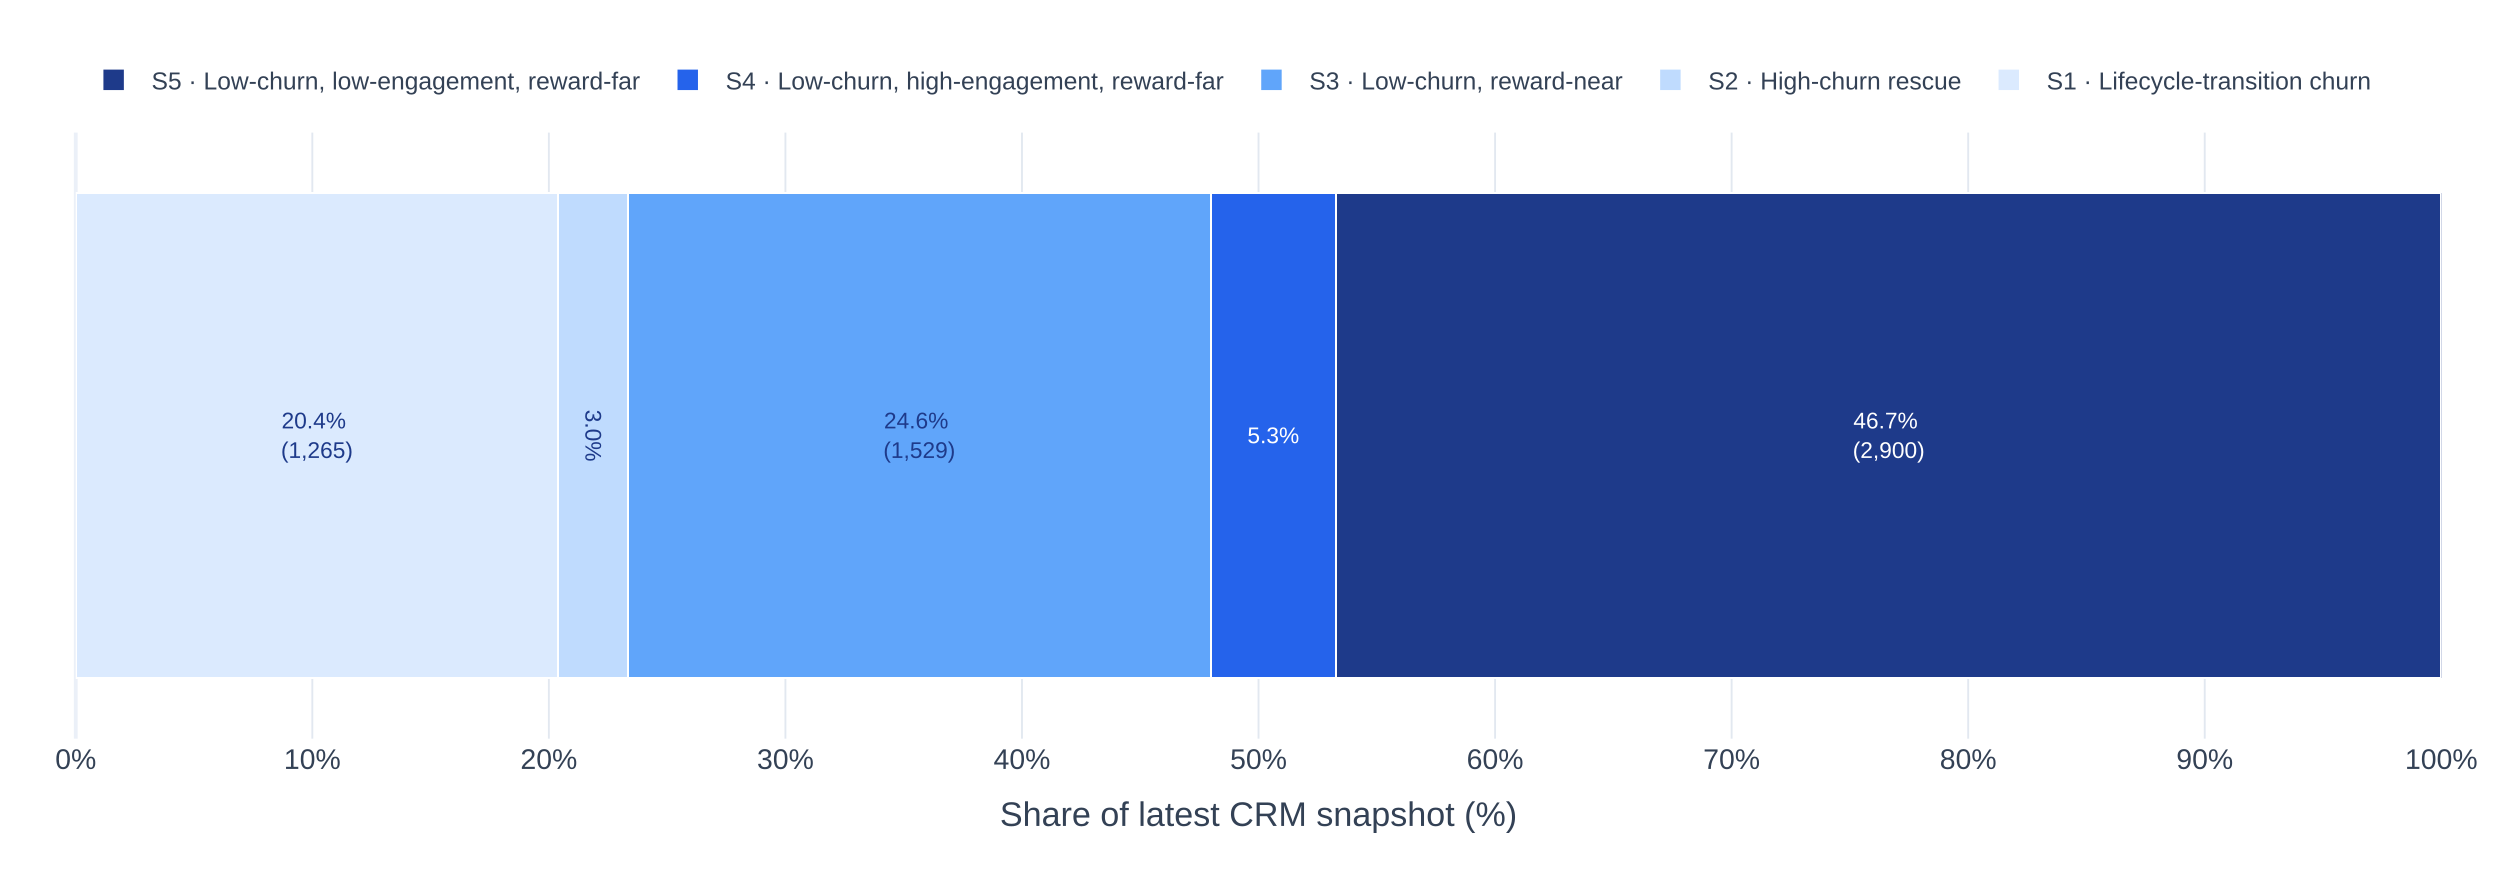
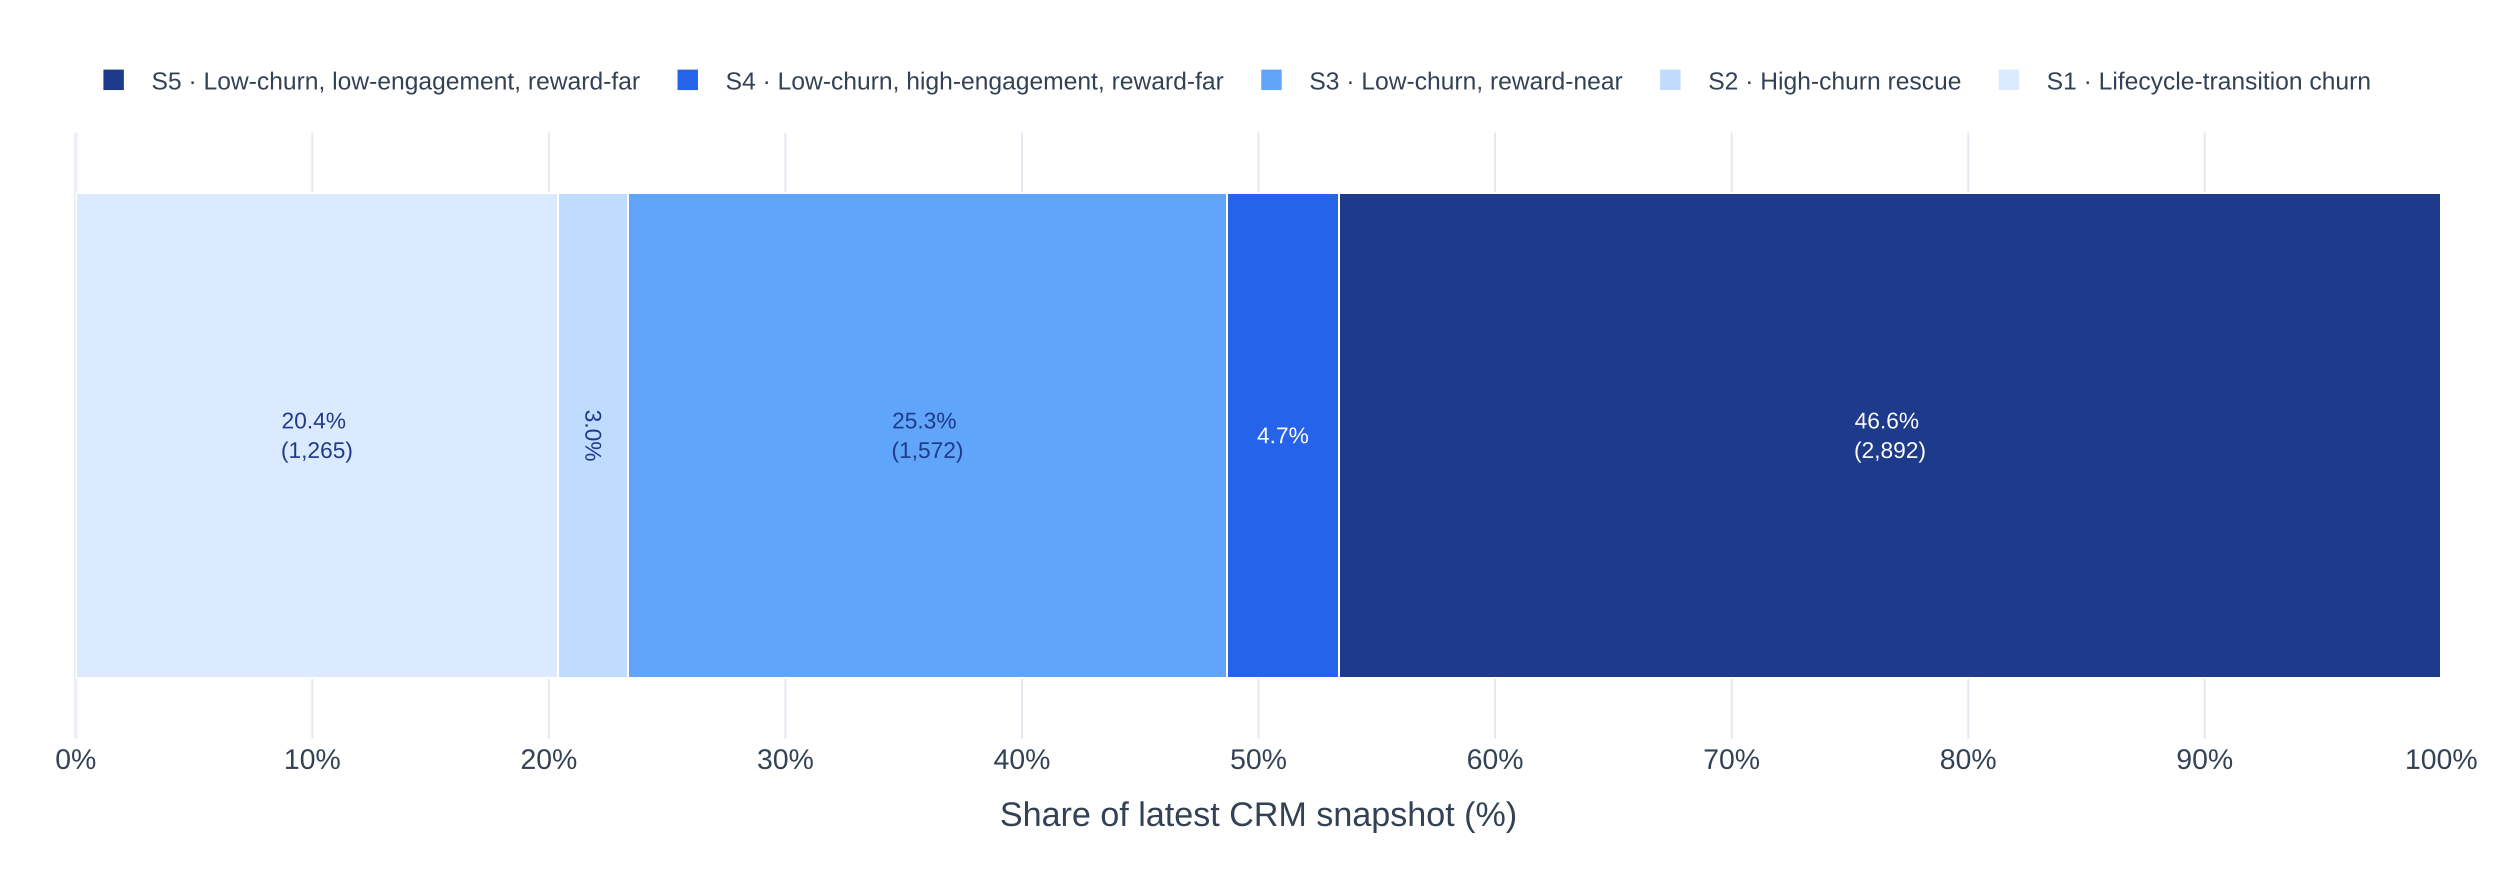
<svg xmlns="http://www.w3.org/2000/svg" class="main-svg" width="1320" height="460" style="" viewBox="0 0 1320 460">
-   <defs id="defs-0b2f20">
+   <defs id="defs-7a2753">
    <g class="clips">
-       <clipPath id="clip0b2f20xyplot" class="plotclip">
+       <clipPath id="clip7a2753xyplot" class="plotclip">
        <rect width="1249" height="320" />
      </clipPath>
-       <clipPath class="axesclip" id="clip0b2f20x">
+       <clipPath class="axesclip" id="clip7a2753x">
        <rect x="40" y="0" width="1249" height="460" />
      </clipPath>
-       <clipPath class="axesclip" id="clip0b2f20y">
+       <clipPath class="axesclip" id="clip7a2753y">
        <rect x="0" y="70" width="1320" height="320" />
      </clipPath>
-       <clipPath class="axesclip" id="clip0b2f20xy">
+       <clipPath class="axesclip" id="clip7a2753xy">
        <rect x="40" y="70" width="1249" height="320" />
      </clipPath>
    </g>
    <g class="gradients" />
    <g class="patterns" />
    <clipPath id="rounded-canvas-clip">
      <rect x="0" y="0" width="1320" height="460" rx="24" ry="24" />
    </clipPath>
  </defs>
  <g clip-path="url(#rounded-canvas-clip)">
    <rect x="0" y="0" width="1320" height="460" style="fill: rgb(255, 255, 255); fill-opacity: 1;" fill="rgb(255, 255, 255)" fill-opacity="1" rx="24" ry="24" />
    <g class="bglayer" />
    <g class="layer-below">
      <g class="imagelayer" />
      <g class="shapelayer" />
    </g>
    <g class="cartesianlayer">
      <g class="subplot xy">
        <g class="layer-subplot">
          <g class="shapelayer" />
          <g class="imagelayer" />
        </g>
        <g class="minor-gridlayer">
          <g class="x" />
          <g class="y" />
        </g>
        <g class="gridlayer">
          <g class="x">
            <path class="xgrid crisp" transform="translate(164.9,0)" d="M0,70v320" style="stroke: rgb(226, 232, 240); stroke-opacity: 1; stroke-width: 1px;" />
            <path class="xgrid crisp" transform="translate(289.8,0)" d="M0,70v320" style="stroke: rgb(226, 232, 240); stroke-opacity: 1; stroke-width: 1px;" />
            <path class="xgrid crisp" transform="translate(414.7,0)" d="M0,70v320" style="stroke: rgb(226, 232, 240); stroke-opacity: 1; stroke-width: 1px;" />
            <path class="xgrid crisp" transform="translate(539.6,0)" d="M0,70v320" style="stroke: rgb(226, 232, 240); stroke-opacity: 1; stroke-width: 1px;" />
            <path class="xgrid crisp" transform="translate(664.5,0)" d="M0,70v320" style="stroke: rgb(226, 232, 240); stroke-opacity: 1; stroke-width: 1px;" />
            <path class="xgrid crisp" transform="translate(789.4,0)" d="M0,70v320" style="stroke: rgb(226, 232, 240); stroke-opacity: 1; stroke-width: 1px;" />
            <path class="xgrid crisp" transform="translate(914.3,0)" d="M0,70v320" style="stroke: rgb(226, 232, 240); stroke-opacity: 1; stroke-width: 1px;" />
            <path class="xgrid crisp" transform="translate(1039.2,0)" d="M0,70v320" style="stroke: rgb(226, 232, 240); stroke-opacity: 1; stroke-width: 1px;" />
            <path class="xgrid crisp" transform="translate(1164.1,0)" d="M0,70v320" style="stroke: rgb(226, 232, 240); stroke-opacity: 1; stroke-width: 1px;" />
          </g>
          <g class="y" />
        </g>
        <g class="zerolinelayer">
          <path class="xzl zl crisp" transform="translate(40,0)" d="M0,70v320" style="stroke: rgb(235, 240, 248); stroke-opacity: 1; stroke-width: 2px;" />
        </g>
        <g class="layer-between">
          <g class="shapelayer" />
          <g class="imagelayer" />
        </g>
        <path class="xlines-below" />
        <path class="ylines-below" />
        <g class="overlines-below" />
        <g class="xaxislayer-below" />
        <g class="yaxislayer-below" />
        <g class="overaxes-below" />
        <g class="overplot">
-           <g class="xy" transform="translate(40,70)" clip-path="url(#clip0b2f20xyplot)">
+           <g class="xy" transform="translate(40,70)" clip-path="url(#clip7a2753xyplot)">
            <g class="barlayer mlayer">
              <g class="trace bars" shape-rendering="crispEdges" style="opacity: 1;">
                <g class="points">
                  <g class="point">
                    <path d="M0,288V32H254.67V288Z" style="vector-effect: none; opacity: 1; stroke-width: 1.2px; fill: rgb(219, 234, 254); fill-opacity: 1; stroke: rgb(255, 255, 255); stroke-opacity: 1;" />
                    <text class="bartext bartext-inside" text-anchor="middle" data-notex="1" x="0" y="0" style="font-family: Arial; font-size: 12px; fill: rgb(30, 58, 138); fill-opacity: 1; white-space: pre;" transform="translate(127.335,156.2002)">
                      <tspan class="line" dy="0em" x="0" y="0">20.4%</tspan>
                      <tspan class="line" dy="1.3em" x="0" y="0">(1,265)</tspan>
                    </text>
                  </g>
                </g>
              </g>
              <g class="trace bars" shape-rendering="crispEdges" style="opacity: 1;">
                <g class="points">
                  <g class="point">
                    <path d="M254.67,288V32H291.52V288Z" style="vector-effect: none; opacity: 1; stroke-width: 1.2px; fill: rgb(191, 219, 254); fill-opacity: 1; stroke: rgb(255, 255, 255); stroke-opacity: 1;" />
                    <text class="bartext bartext-inside" text-anchor="middle" data-notex="1" x="0" y="0" style="font-family: Arial; font-size: 12px; fill: rgb(30, 58, 138); fill-opacity: 1; white-space: pre;" transform="translate(273.095,164)rotate(90 0 -4)">3.0%</text>
                  </g>
                </g>
              </g>
              <g class="trace bars" shape-rendering="crispEdges" style="opacity: 1;">
                <g class="points">
                  <g class="point">
-                     <path d="M291.52,288V32H599.27V288Z" style="vector-effect: none; opacity: 1; stroke-width: 1.2px; fill: rgb(96, 165, 250); fill-opacity: 1; stroke: rgb(255, 255, 255); stroke-opacity: 1;" />
-                     <text class="bartext bartext-inside" text-anchor="middle" data-notex="1" x="0" y="0" style="font-family: Arial; font-size: 12px; fill: rgb(30, 58, 138); fill-opacity: 1; white-space: pre;" transform="translate(445.395,156.2002)">
-                       <tspan class="line" dy="0em" x="0" y="0">24.6%</tspan>
-                       <tspan class="line" dy="1.3em" x="0" y="0">(1,529)</tspan>
+                     <path d="M291.52,288V32H607.89V288Z" style="vector-effect: none; opacity: 1; stroke-width: 1.2px; fill: rgb(96, 165, 250); fill-opacity: 1; stroke: rgb(255, 255, 255); stroke-opacity: 1;" />
+                     <text class="bartext bartext-inside" text-anchor="middle" data-notex="1" x="0" y="0" style="font-family: Arial; font-size: 12px; fill: rgb(30, 58, 138); fill-opacity: 1; white-space: pre;" transform="translate(449.705,156.2002)">
+                       <tspan class="line" dy="0em" x="0" y="0">25.3%</tspan>
+                       <tspan class="line" dy="1.3em" x="0" y="0">(1,572)</tspan>
                    </text>
                  </g>
                </g>
              </g>
              <g class="trace bars" shape-rendering="crispEdges" style="opacity: 1;">
                <g class="points">
                  <g class="point">
-                     <path d="M599.27,288V32H665.34V288Z" style="vector-effect: none; opacity: 1; stroke-width: 1.2px; fill: rgb(37, 99, 235); fill-opacity: 1; stroke: rgb(255, 255, 255); stroke-opacity: 1;" />
-                     <text class="bartext bartext-inside" text-anchor="middle" data-notex="1" x="0" y="0" style="font-family: Arial; font-size: 12px; fill: rgb(255, 255, 255); fill-opacity: 1; white-space: pre;" transform="translate(632.305,164)">5.3%</text>
-                   </g>
-                 </g>
-               </g>
-               <g class="trace bars" shape-rendering="crispEdges" style="opacity: 1;">
-                 <g class="points">
-                   <g class="point">
-                     <path d="M665.34,288V32H1249.12V288Z" style="vector-effect: none; opacity: 1; stroke-width: 1.2px; fill: rgb(30, 58, 138); fill-opacity: 1; stroke: rgb(255, 255, 255); stroke-opacity: 1;" />
-                     <text class="bartext bartext-inside" text-anchor="middle" data-notex="1" x="0" y="0" style="font-family: Arial; font-size: 12px; fill: rgb(255, 255, 255); fill-opacity: 1; white-space: pre;" transform="translate(957.23,156.2002)">
-                       <tspan class="line" dy="0em" x="0" y="0">46.7%</tspan>
-                       <tspan class="line" dy="1.3em" x="0" y="0">(2,900)</tspan>
+                     <path d="M607.89,288V32H666.84V288Z" style="vector-effect: none; opacity: 1; stroke-width: 1.2px; fill: rgb(37, 99, 235); fill-opacity: 1; stroke: rgb(255, 255, 255); stroke-opacity: 1;" />
+                     <text class="bartext bartext-inside" text-anchor="middle" data-notex="1" x="0" y="0" style="font-family: Arial; font-size: 12px; fill: rgb(255, 255, 255); fill-opacity: 1; white-space: pre;" transform="translate(637.365,164)">4.7%</text>
+                   </g>
+                 </g>
+               </g>
+               <g class="trace bars" shape-rendering="crispEdges" style="opacity: 1;">
+                 <g class="points">
+                   <g class="point">
+                     <path d="M666.84,288V32H1249V288Z" style="vector-effect: none; opacity: 1; stroke-width: 1.2px; fill: rgb(30, 58, 138); fill-opacity: 1; stroke: rgb(255, 255, 255); stroke-opacity: 1;" />
+                     <text class="bartext bartext-inside" text-anchor="middle" data-notex="1" x="0" y="0" style="font-family: Arial; font-size: 12px; fill: rgb(255, 255, 255); fill-opacity: 1; white-space: pre;" transform="translate(957.92,156.2002)">
+                       <tspan class="line" dy="0em" x="0" y="0">46.6%</tspan>
+                       <tspan class="line" dy="1.3em" x="0" y="0">(2,892)</tspan>
                    </text>
                  </g>
                </g>
              </g>
            </g>
          </g>
        </g>
        <g class="zerolinelayer-above" />
        <path class="xlines-above crisp" d="M0,0" style="fill: none;" />
        <path class="ylines-above crisp" d="M0,0" style="fill: none;" />
        <g class="overlines-above" />
        <g class="xaxislayer-above">
          <g class="xtick">
            <text text-anchor="middle" x="0" y="406" transform="translate(40,0)" style="font-family: Arial; font-size: 15px; fill: rgb(51, 65, 85); fill-opacity: 1; white-space: pre;">0%</text>
          </g>
          <g class="xtick">
            <text text-anchor="middle" x="0" y="406" style="font-family: Arial; font-size: 15px; fill: rgb(51, 65, 85); fill-opacity: 1; white-space: pre;" transform="translate(164.9,0)">10%</text>
          </g>
          <g class="xtick">
            <text text-anchor="middle" x="0" y="406" style="font-family: Arial; font-size: 15px; fill: rgb(51, 65, 85); fill-opacity: 1; white-space: pre;" transform="translate(289.8,0)">20%</text>
          </g>
          <g class="xtick">
            <text text-anchor="middle" x="0" y="406" style="font-family: Arial; font-size: 15px; fill: rgb(51, 65, 85); fill-opacity: 1; white-space: pre;" transform="translate(414.7,0)">30%</text>
          </g>
          <g class="xtick">
            <text text-anchor="middle" x="0" y="406" style="font-family: Arial; font-size: 15px; fill: rgb(51, 65, 85); fill-opacity: 1; white-space: pre;" transform="translate(539.6,0)">40%</text>
          </g>
          <g class="xtick">
            <text text-anchor="middle" x="0" y="406" style="font-family: Arial; font-size: 15px; fill: rgb(51, 65, 85); fill-opacity: 1; white-space: pre;" transform="translate(664.5,0)">50%</text>
          </g>
          <g class="xtick">
            <text text-anchor="middle" x="0" y="406" style="font-family: Arial; font-size: 15px; fill: rgb(51, 65, 85); fill-opacity: 1; white-space: pre;" transform="translate(789.4,0)">60%</text>
          </g>
          <g class="xtick">
            <text text-anchor="middle" x="0" y="406" style="font-family: Arial; font-size: 15px; fill: rgb(51, 65, 85); fill-opacity: 1; white-space: pre;" transform="translate(914.3,0)">70%</text>
          </g>
          <g class="xtick">
            <text text-anchor="middle" x="0" y="406" style="font-family: Arial; font-size: 15px; fill: rgb(51, 65, 85); fill-opacity: 1; white-space: pre;" transform="translate(1039.2,0)">80%</text>
          </g>
          <g class="xtick">
            <text text-anchor="middle" x="0" y="406" style="font-family: Arial; font-size: 15px; fill: rgb(51, 65, 85); fill-opacity: 1; white-space: pre;" transform="translate(1164.1,0)">90%</text>
          </g>
          <g class="xtick">
            <text text-anchor="middle" x="0" y="406" style="font-family: Arial; font-size: 15px; fill: rgb(51, 65, 85); fill-opacity: 1; white-space: pre;" transform="translate(1289,0)">100%</text>
          </g>
        </g>
        <g class="yaxislayer-above" />
        <g class="overaxes-above" />
      </g>
    </g>
    <g class="polarlayer" />
    <g class="smithlayer" />
    <g class="ternarylayer" />
    <g class="geolayer" />
    <g class="funnelarealayer" />
    <g class="pielayer" />
    <g class="iciclelayer" />
    <g class="treemaplayer" />
    <g class="sunburstlayer" />
    <g class="glimages" />
-     <defs id="topdefs-0b2f20">
+     <defs id="topdefs-7a2753">
      <g class="clips" />
-       <clipPath id="legend0b2f20">
+       <clipPath id="legend7a2753">
        <rect width="1217" height="30" x="0" y="0" />
      </clipPath>
    </defs>
    <g class="layer-above">
      <g class="imagelayer" />
      <g class="shapelayer" />
    </g>
    <g class="infolayer">
      <g class="legend" pointer-events="all" transform="translate(40,27.2)">
        <rect class="bg" shape-rendering="crispEdges" style="stroke: rgb(68, 68, 68); stroke-opacity: 1; fill: rgb(255, 255, 255); fill-opacity: 1; stroke-width: 0px;" width="1217" height="30" x="0" y="0" />
-         <g class="scrollbox" transform="" clip-path="url(#legend0b2f20)">
+         <g class="scrollbox" transform="" clip-path="url(#legend7a2753)">
          <g class="groups">
            <g class="traces" transform="translate(0,14.95)" style="opacity: 1;">
              <text class="legendtext" text-anchor="start" x="40" y="5.07" style="font-family: Arial; font-size: 13px; fill: rgb(51, 65, 85); fill-opacity: 1; white-space: pre;">S5 · Low-churn, low-engagement, reward-far</text>
              <g class="layers" style="opacity: 1;">
                <g class="legendfill" />
                <g class="legendlines" />
                <g class="legendsymbols">
                  <g class="legendpoints">
                    <path class="legendundefined" d="M6,6H-6V-6H6Z" transform="translate(20,0)" style="stroke-width: 1.2px; fill: rgb(30, 58, 138); fill-opacity: 1; stroke: rgb(255, 255, 255); stroke-opacity: 1;" />
                  </g>
                </g>
              </g>
              <rect class="legendtoggle" x="0" y="-9.95" width="300.627" height="19.9" style="fill: rgb(0, 0, 0); fill-opacity: 0;" />
            </g>
            <g class="traces" transform="translate(303.127,14.95)" style="opacity: 1;">
              <text class="legendtext" text-anchor="start" x="40" y="5.07" style="font-family: Arial; font-size: 13px; fill: rgb(51, 65, 85); fill-opacity: 1; white-space: pre;">S4 · Low-churn, high-engagement, reward-far</text>
              <g class="layers" style="opacity: 1;">
                <g class="legendfill" />
                <g class="legendlines" />
                <g class="legendsymbols">
                  <g class="legendpoints">
                    <path class="legendundefined" d="M6,6H-6V-6H6Z" transform="translate(20,0)" style="stroke-width: 1.2px; fill: rgb(37, 99, 235); fill-opacity: 1; stroke: rgb(255, 255, 255); stroke-opacity: 1;" />
                  </g>
                </g>
              </g>
              <rect class="legendtoggle" x="0" y="-9.95" width="305.699" height="19.9" style="fill: rgb(0, 0, 0); fill-opacity: 0;" />
            </g>
            <g class="traces" transform="translate(611.3262,14.95)" style="opacity: 1;">
              <text class="legendtext" text-anchor="start" x="40" y="5.07" style="font-family: Arial; font-size: 13px; fill: rgb(51, 65, 85); fill-opacity: 1; white-space: pre;">S3 · Low-churn, reward-near</text>
              <g class="layers" style="opacity: 1;">
                <g class="legendfill" />
                <g class="legendlines" />
                <g class="legendsymbols">
                  <g class="legendpoints">
                    <path class="legendundefined" d="M6,6H-6V-6H6Z" transform="translate(20,0)" style="stroke-width: 1.2px; fill: rgb(96, 165, 250); fill-opacity: 1; stroke: rgb(255, 255, 255); stroke-opacity: 1;" />
                  </g>
                </g>
              </g>
              <rect class="legendtoggle" x="0" y="-9.95" width="208.136" height="19.9" style="fill: rgb(0, 0, 0); fill-opacity: 0;" />
            </g>
            <g class="traces" transform="translate(821.9619,14.95)" style="opacity: 1;">
              <text class="legendtext" text-anchor="start" x="40" y="5.07" style="font-family: Arial; font-size: 13px; fill: rgb(51, 65, 85); fill-opacity: 1; white-space: pre;">S2 · High-churn rescue</text>
              <g class="layers" style="opacity: 1;">
                <g class="legendfill" />
                <g class="legendlines" />
                <g class="legendsymbols">
                  <g class="legendpoints">
                    <path class="legendundefined" d="M6,6H-6V-6H6Z" transform="translate(20,0)" style="stroke-width: 1.2px; fill: rgb(191, 219, 254); fill-opacity: 1; stroke: rgb(255, 255, 255); stroke-opacity: 1;" />
                  </g>
                </g>
              </g>
              <rect class="legendtoggle" x="0" y="-9.95" width="176.172" height="19.9" style="fill: rgb(0, 0, 0); fill-opacity: 0;" />
            </g>
            <g class="traces" transform="translate(1000.634,14.95)" style="opacity: 1;">
              <text class="legendtext" text-anchor="start" x="40" y="5.07" style="font-family: Arial; font-size: 13px; fill: rgb(51, 65, 85); fill-opacity: 1; white-space: pre;">S1 · Lifecycle-transition churn</text>
              <g class="layers" style="opacity: 1;">
                <g class="legendfill" />
                <g class="legendlines" />
                <g class="legendsymbols">
                  <g class="legendpoints">
                    <path class="legendundefined" d="M6,6H-6V-6H6Z" transform="translate(20,0)" style="stroke-width: 1.2px; fill: rgb(219, 234, 254); fill-opacity: 1; stroke: rgb(255, 255, 255); stroke-opacity: 1;" />
                  </g>
                </g>
              </g>
              <rect class="legendtoggle" x="0" y="-9.95" width="213.75" height="19.9" style="fill: rgb(0, 0, 0); fill-opacity: 0;" />
            </g>
          </g>
        </g>
        <rect class="scrollbar" rx="20" ry="3" width="0" height="0" style="fill: rgb(128, 139, 164); fill-opacity: 1;" x="0" y="0" />
      </g>
      <g class="g-gtitle" />
      <g class="g-xtitle">
        <text class="xtitle" x="664.5" y="436.1" text-anchor="middle" style="opacity: 1; font-family: Arial; font-size: 18px; fill: rgb(51, 65, 85); fill-opacity: 1; white-space: pre;">Share of latest CRM snapshot (%)</text>
      </g>
      <g class="g-ytitle" />
    </g>
  </g>
</svg>
